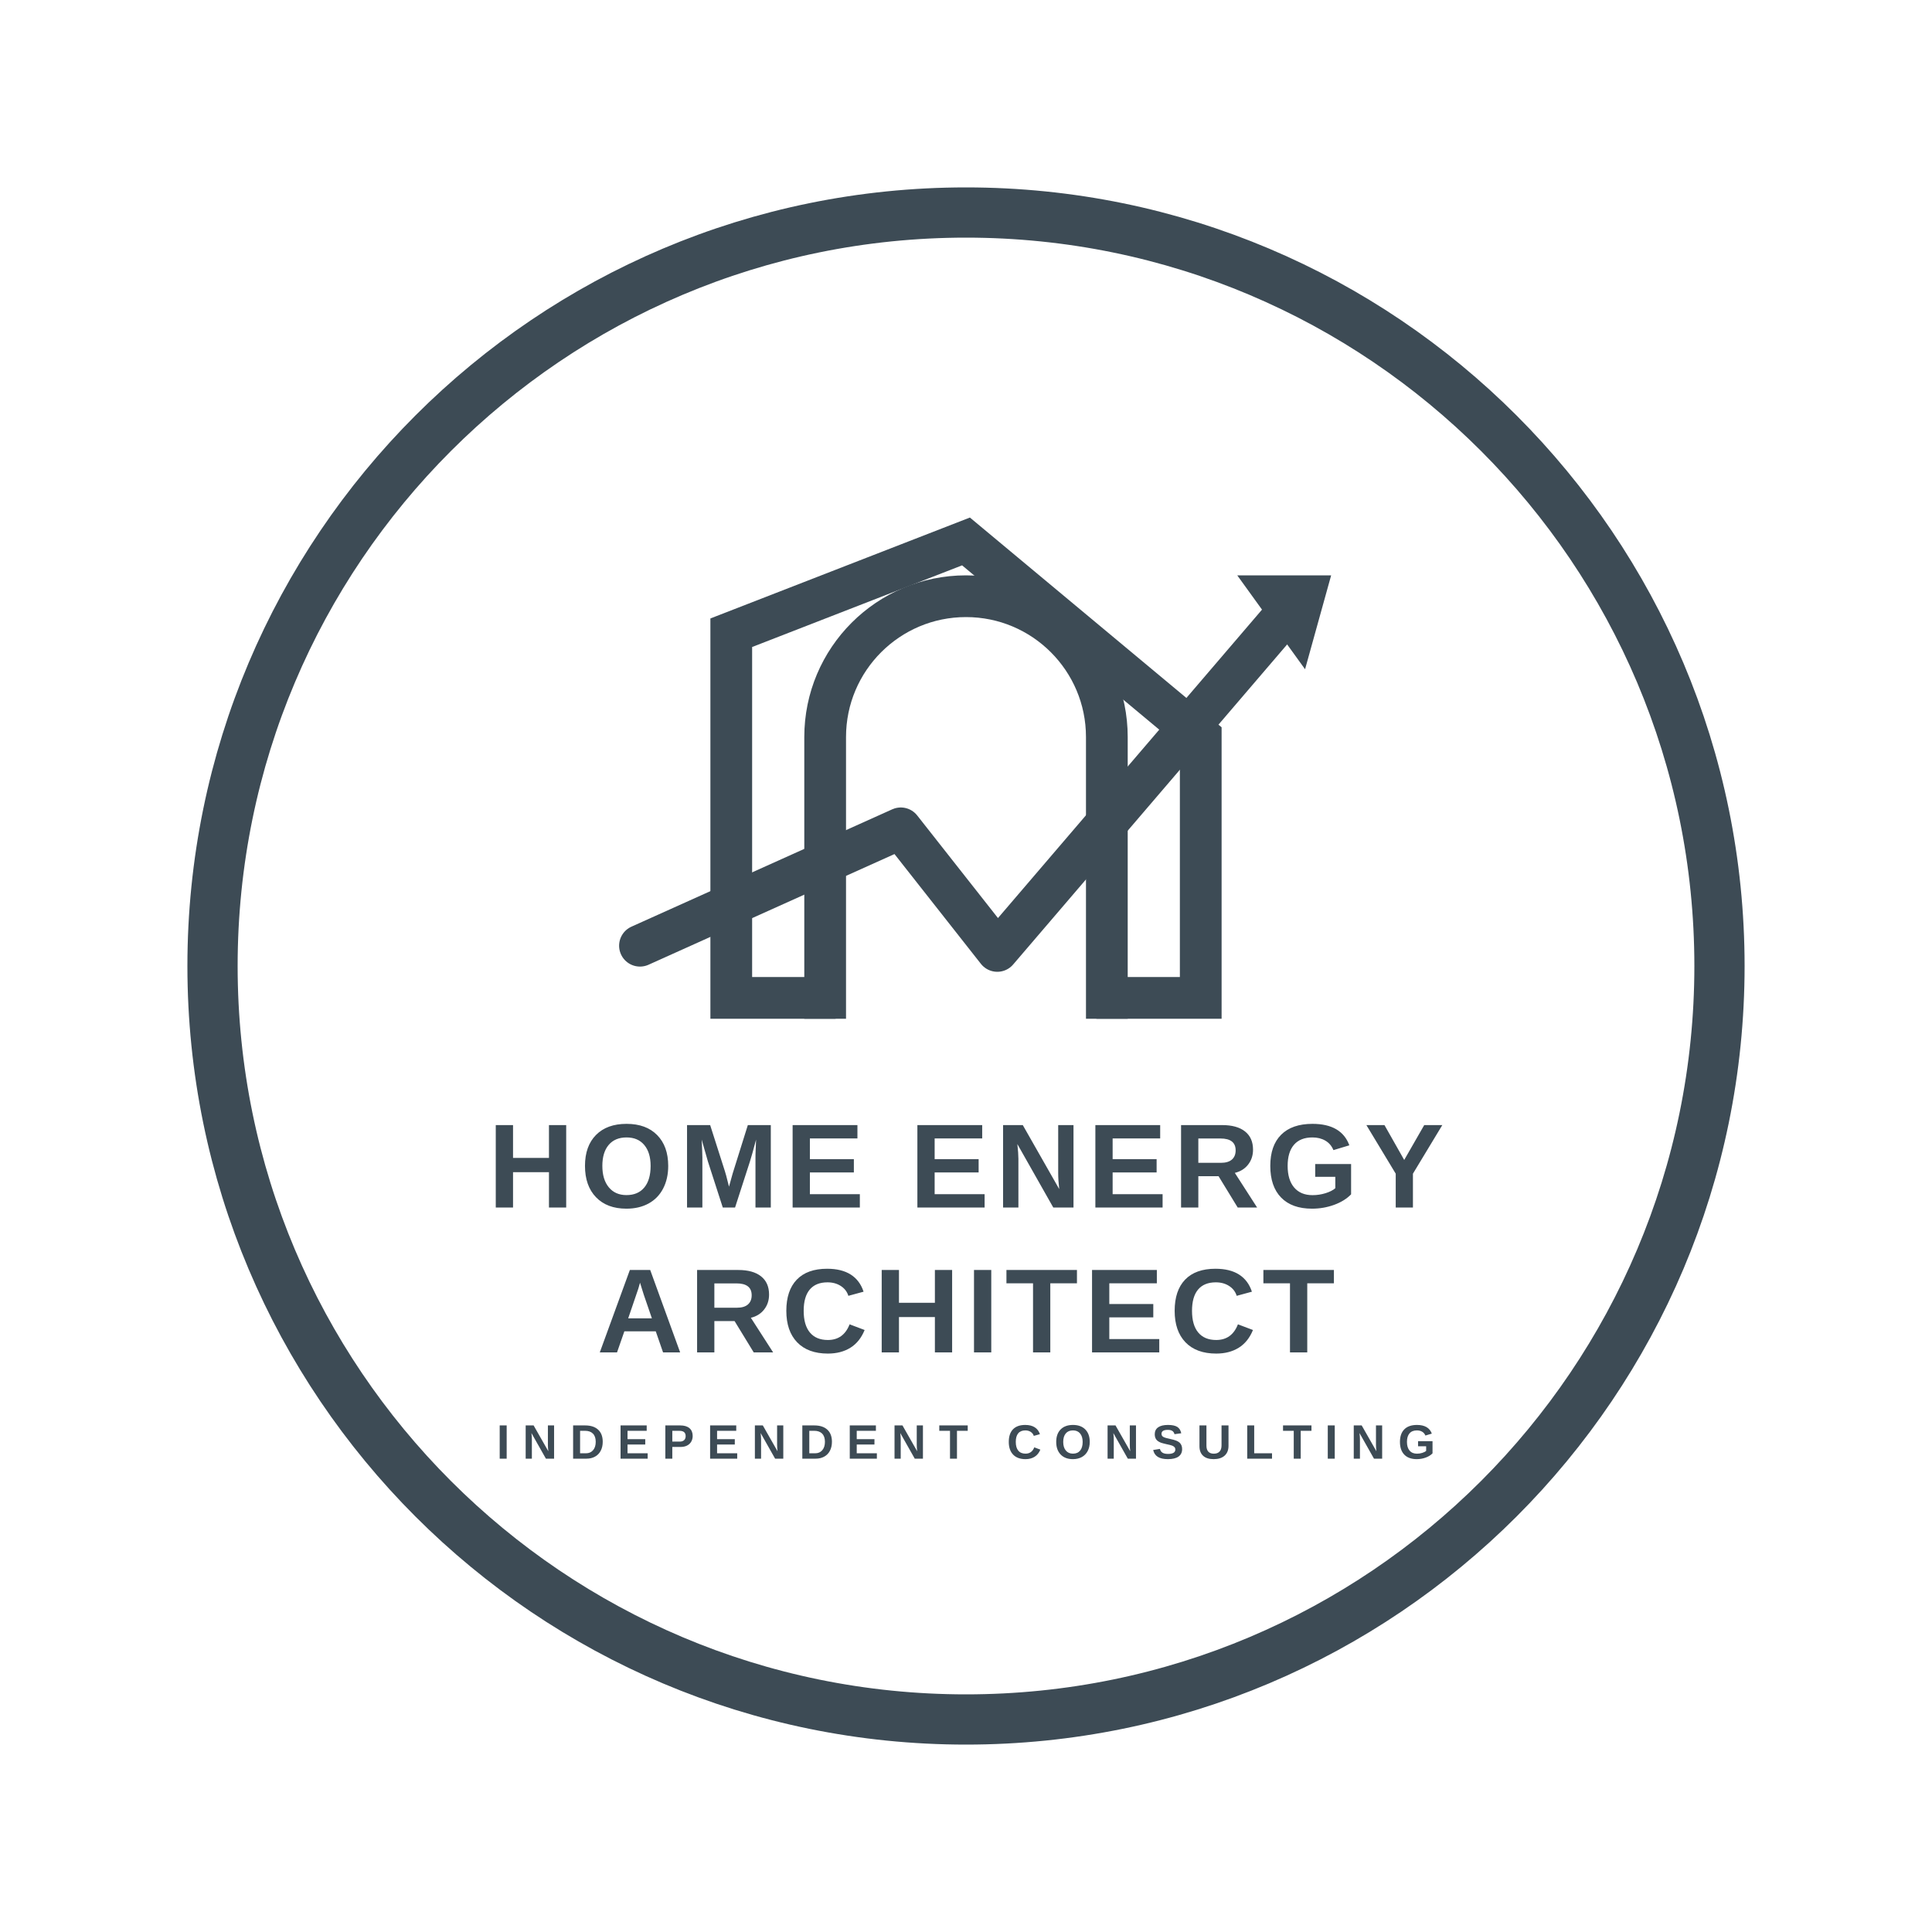
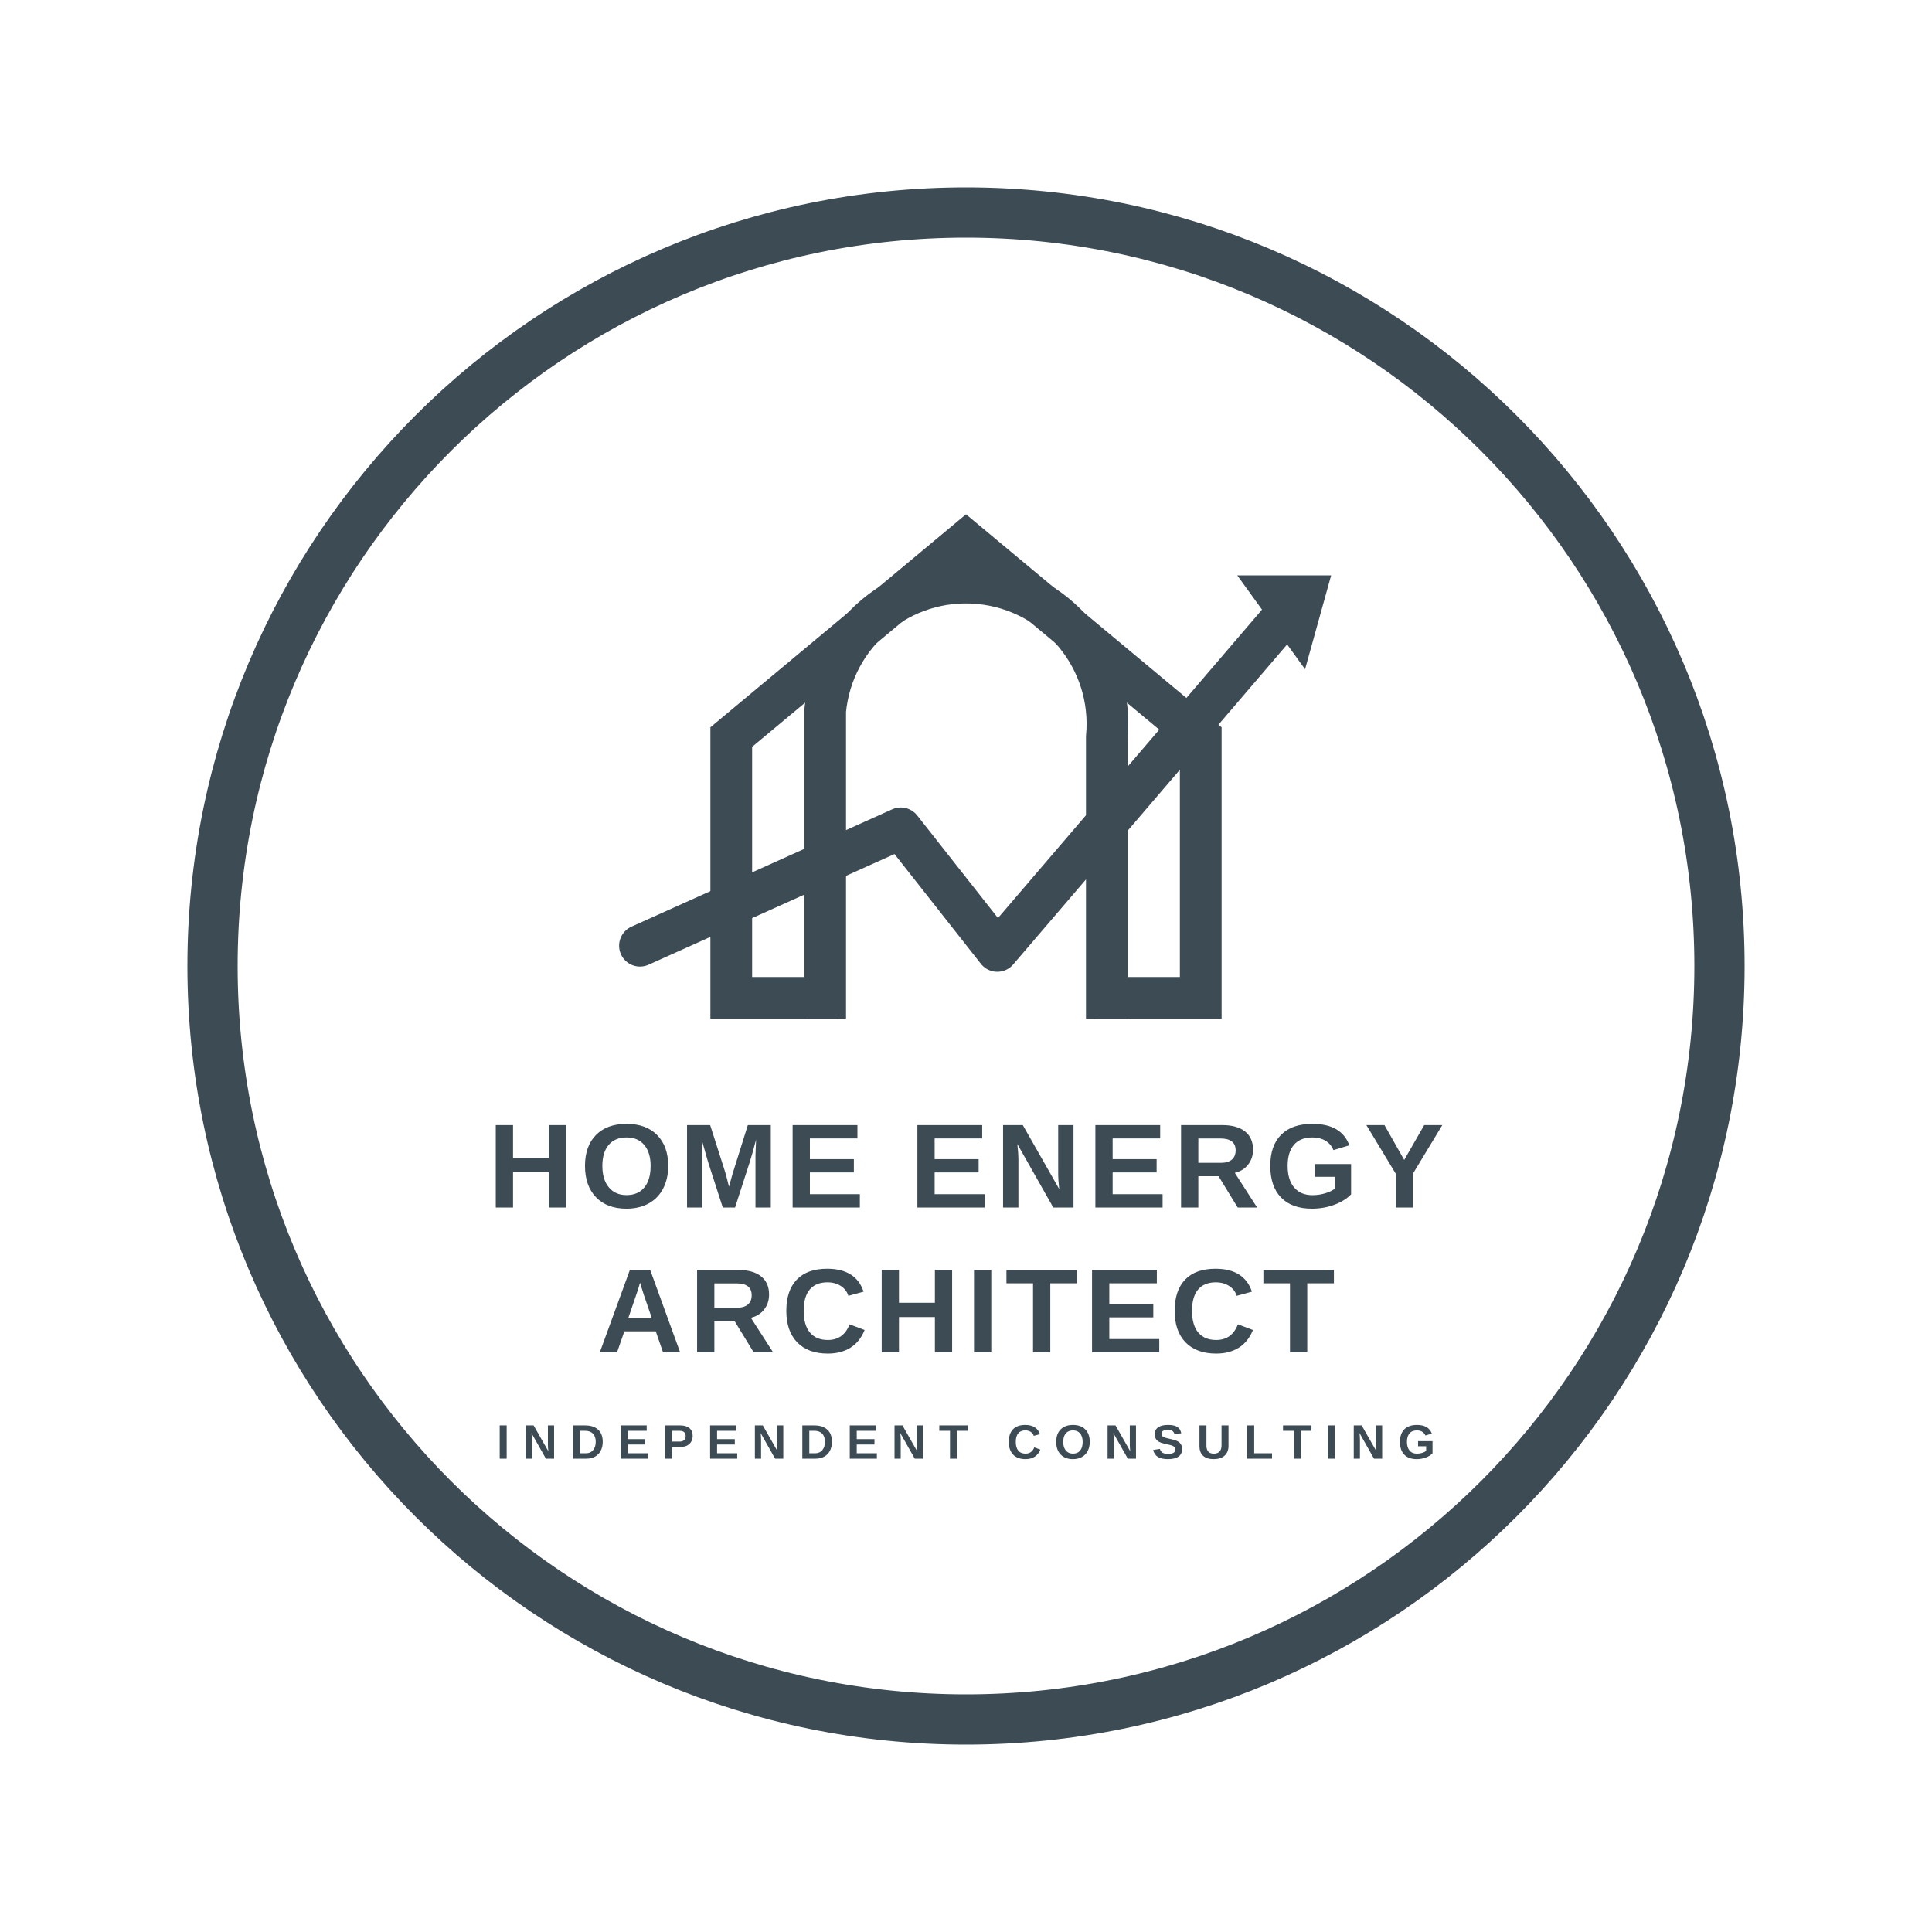
<svg xmlns="http://www.w3.org/2000/svg" viewBox="0 0 1000 1000" width="100%" height="100%">
  <rect width="1000" height="1000" fill="#FFFFFF" />
  <circle cx="500" cy="500" r="390" fill="none" stroke="#3D4B55" stroke-width="26" />
  <g transform="translate(500, 395) scale(1.35)">
-     <path d="M -90,90 L -90,-50 L 0,-85 L 90,-10 L 90,90 L 58,90 M -58,90 L -90,90" fill="none" stroke="#3D4B55" stroke-width="16" stroke-linecap="square" stroke-linejoin="miter" />
-     <path d="M -54,90 L -54,-10 A 54,54 0 0,1 54,-10 L 54,90" fill="none" stroke="#3D4B55" stroke-width="16" stroke-linecap="square" />
+     <path d="M -90,90 L -90,-10 L 0,-85 L 90,-10 L 90,90 L 58,90 M -58,90 L -90,90" fill="none" stroke="#3D4B55" stroke-width="16" stroke-linecap="square" stroke-linejoin="miter" />
+     <path d="M -54,90 L -54,-20 A 54,54 0 0,1 54,-10 L 54,90" fill="none" stroke="#3D4B55" stroke-width="16" stroke-linecap="square" />
    <path d="M -125,70 L -25,25 L 12,72 L 125,-60" fill="none" stroke="#3D4B55" stroke-width="16" stroke-linecap="round" stroke-linejoin="round" />
    <path d="M 104,-72 L 140,-72 L 130,-36 Z" fill="#3D4B55" />
  </g>
  <g fill="#3D4B55" text-anchor="middle" font-family="'Montserrat', 'Helvetica Neue', Arial, sans-serif">
    <text x="500" y="625" font-weight="800" font-size="62" letter-spacing="3">HOME ENERGY</text>
    <text x="500" y="700" font-weight="800" font-size="62" letter-spacing="3">ARCHITECT</text>
    <text x="500" y="755" font-weight="600" font-size="25" letter-spacing="6.5">INDEPENDENT CONSULTING</text>
  </g>
</svg>
